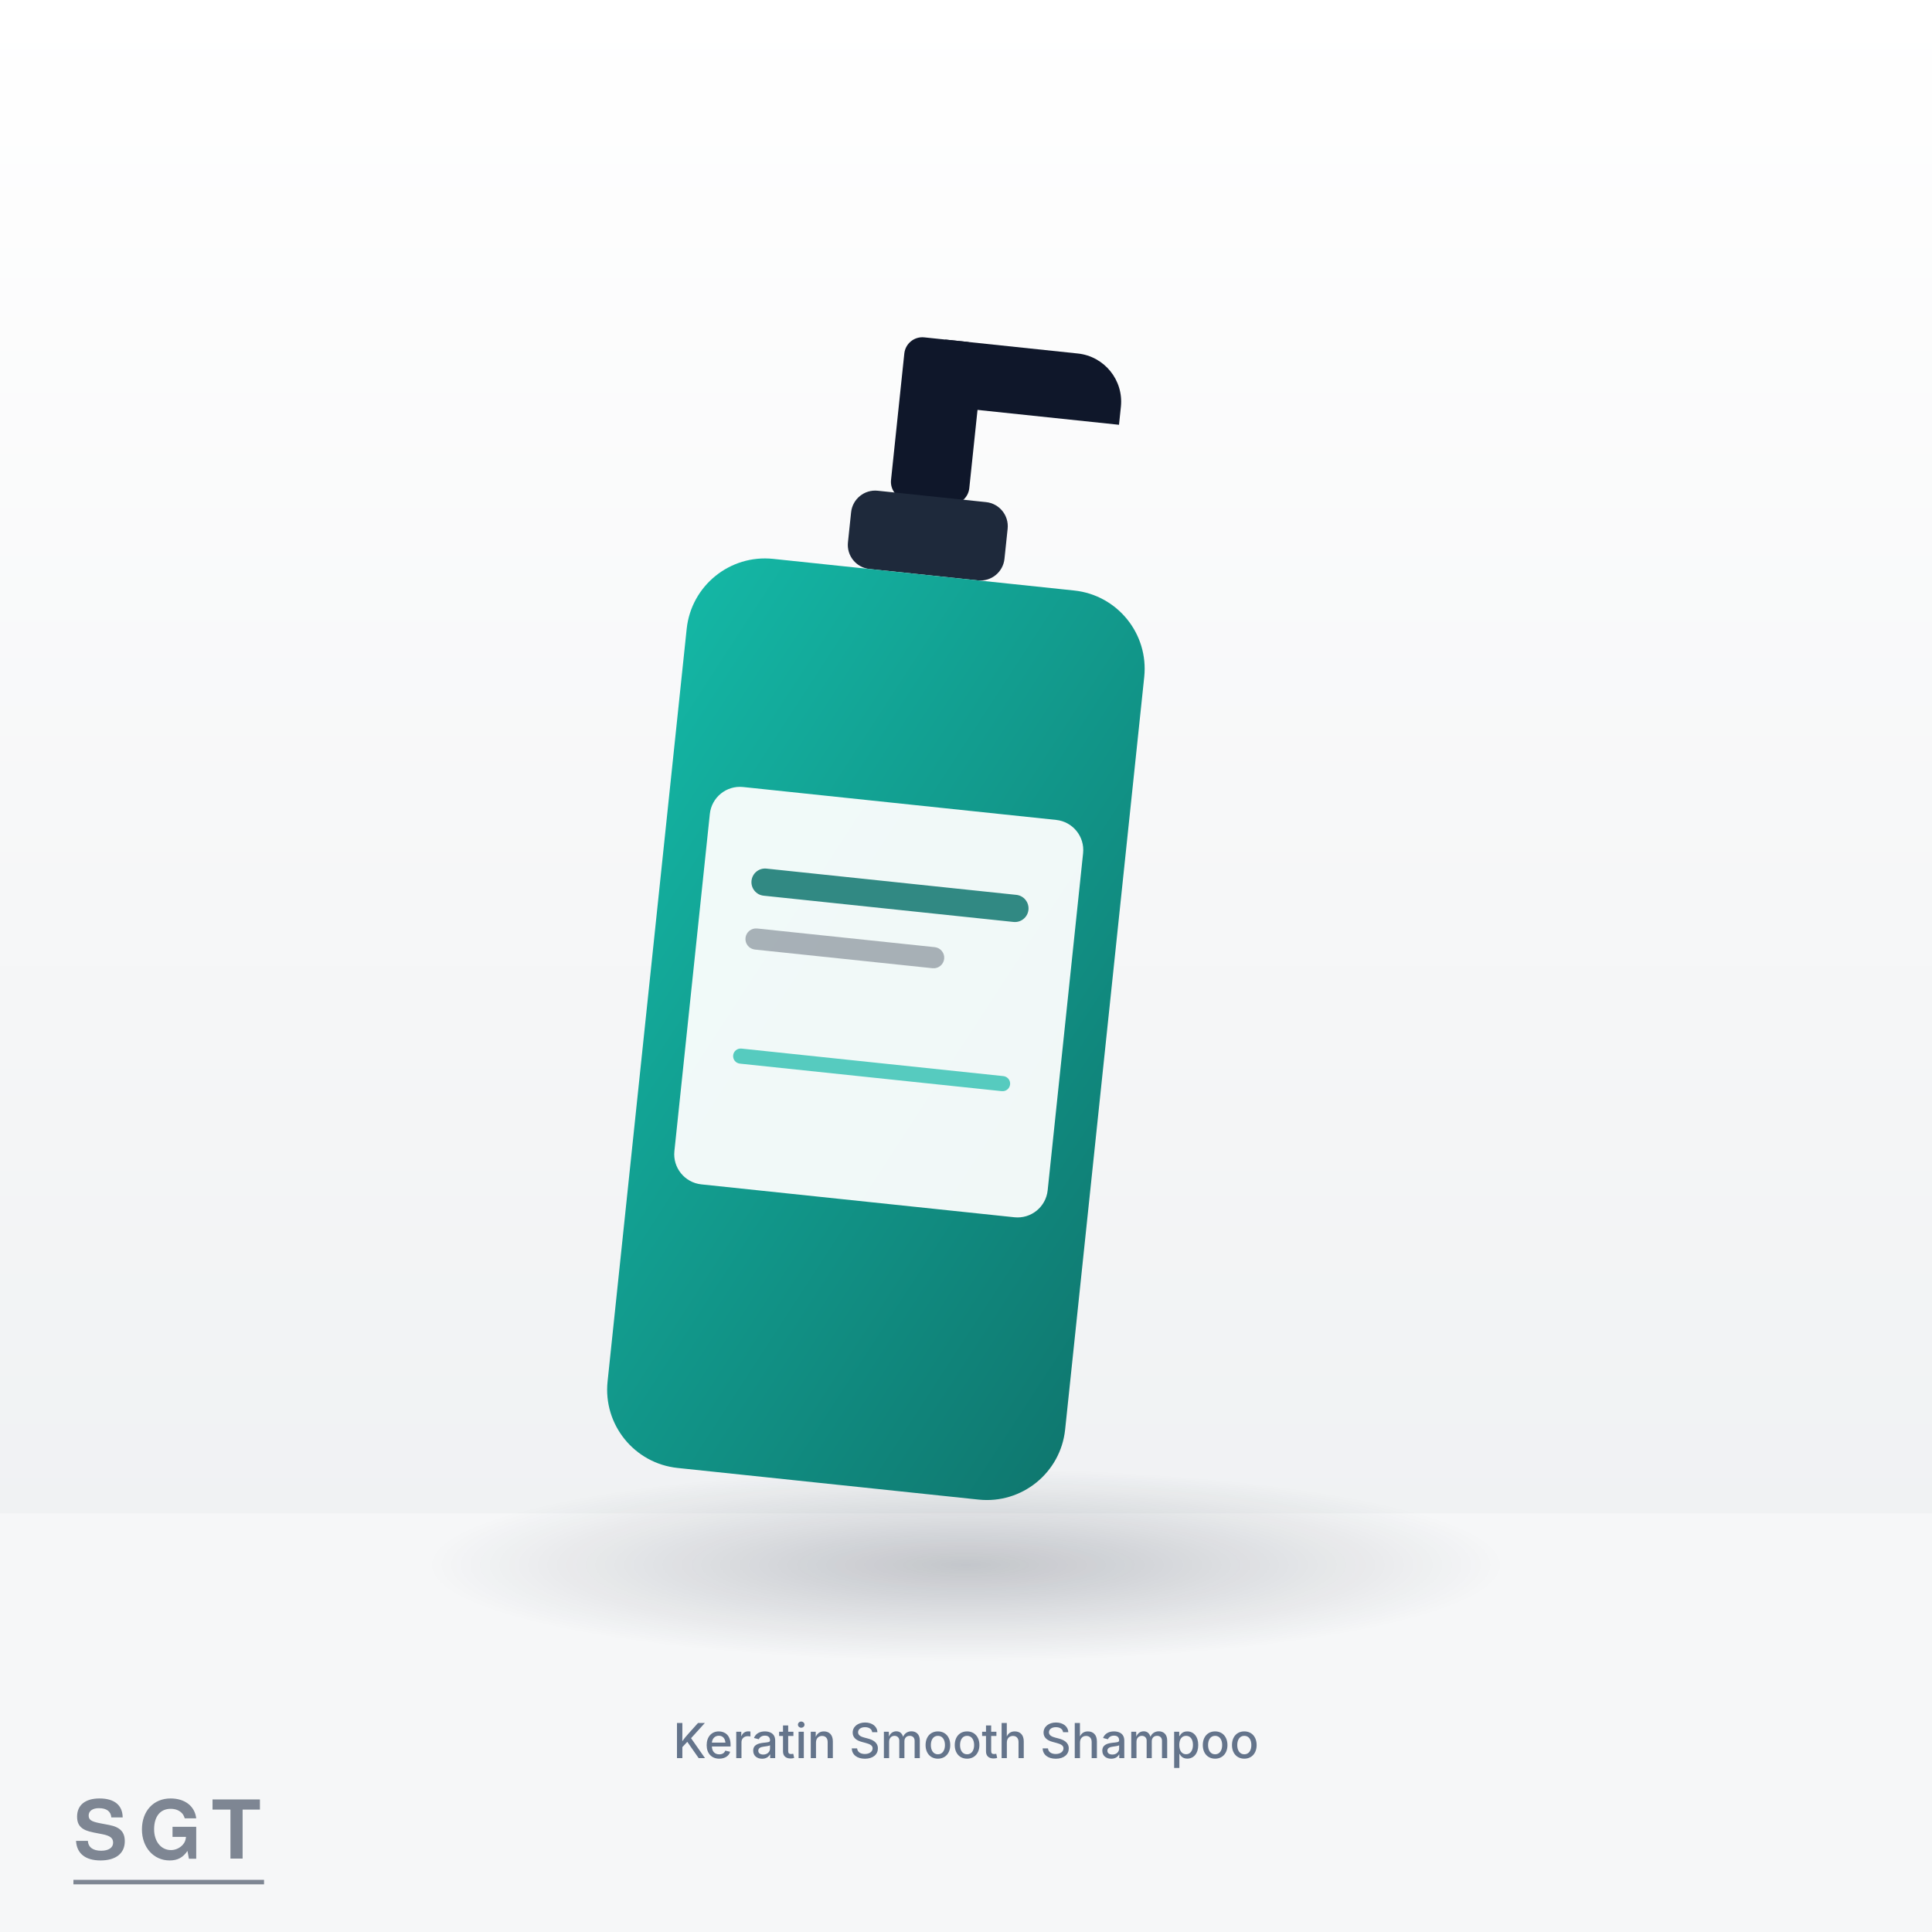
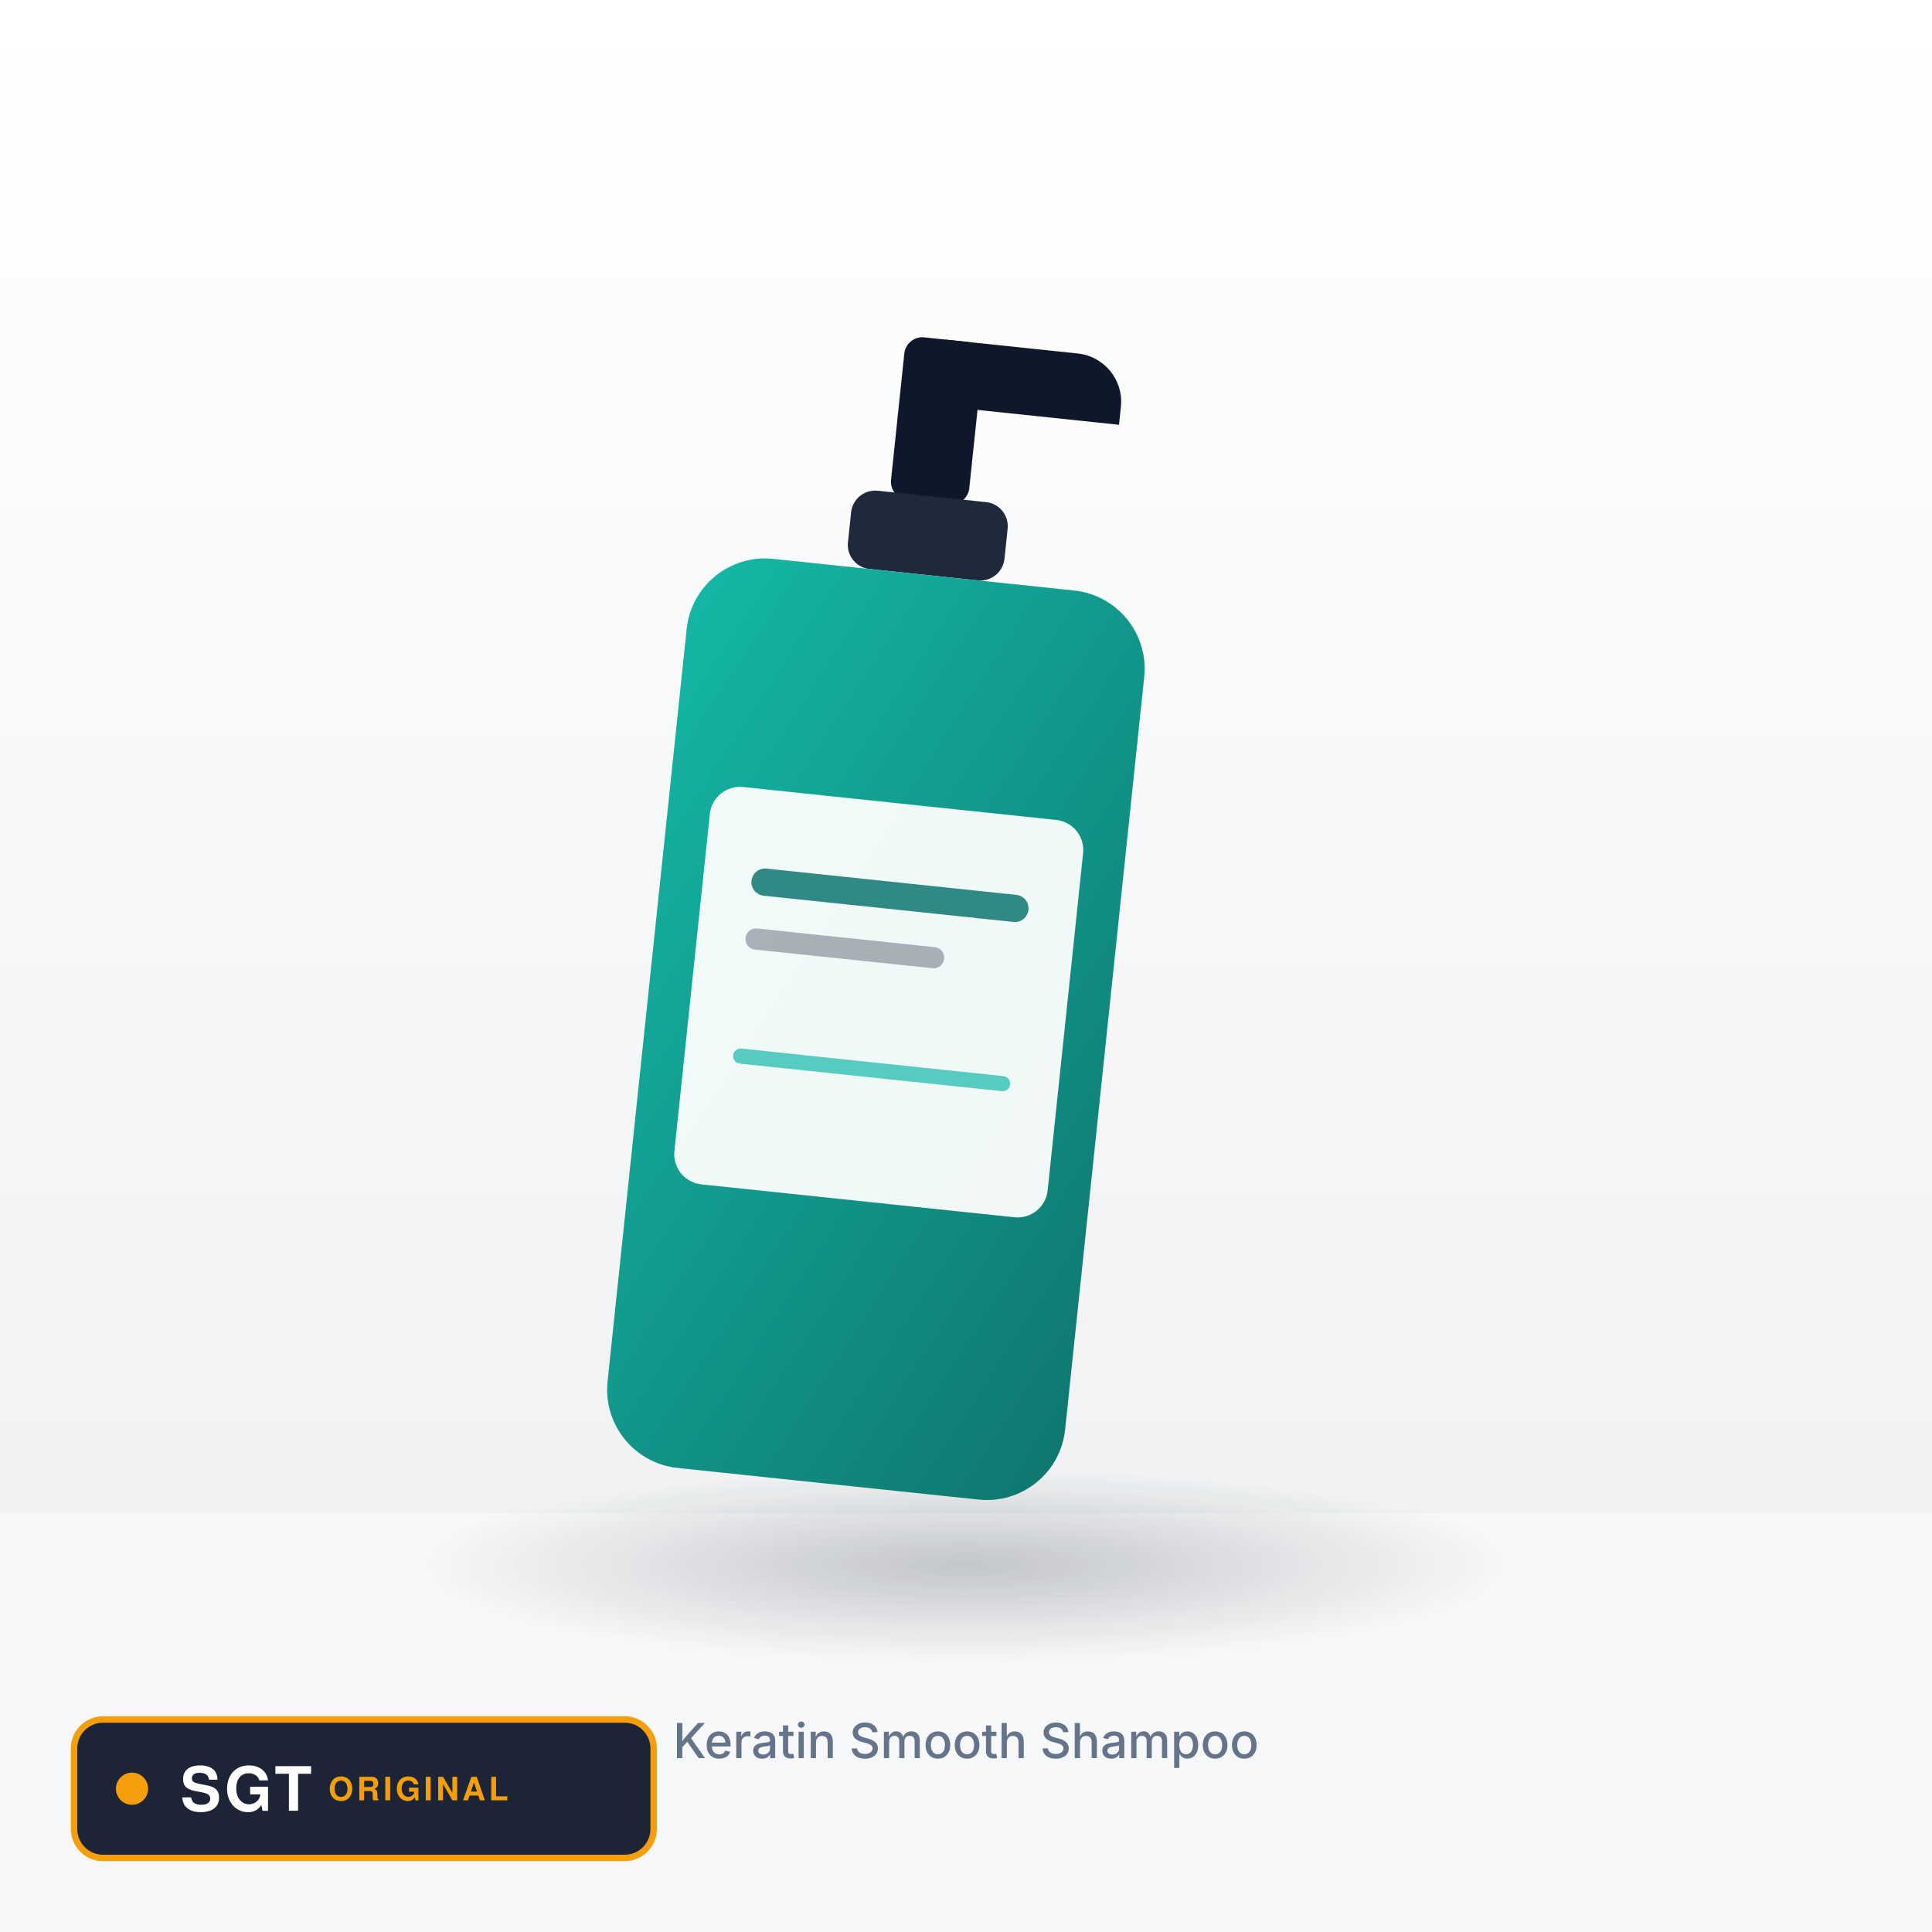
<svg xmlns="http://www.w3.org/2000/svg" viewBox="0 0 600 600" width="600" height="600" role="img" aria-label="Keratin Smooth Shampoo — Hair Care">
  <defs>
    <linearGradient id="bg" x1="0" y1="0" x2="0" y2="1">
      <stop offset="0%" stop-color="#ffffff" />
      <stop offset="100%" stop-color="#eceef0" />
    </linearGradient>
    <linearGradient id="body" x1="0" y1="0" x2="1" y2="1">
      <stop offset="0%" stop-color="#14b8a6" />
      <stop offset="100%" stop-color="#0f766e" />
    </linearGradient>
    <linearGradient id="stroke" x1="0" y1="0" x2="1" y2="1">
      <stop offset="0%" stop-color="#14b8a6" />
      <stop offset="100%" stop-color="#0f766e" />
    </linearGradient>
    <radialGradient id="shadow" cx="50%" cy="50%">
      <stop offset="0%" stop-color="#0f172a" stop-opacity="0.22" />
      <stop offset="100%" stop-color="#0f172a" stop-opacity="0" />
    </radialGradient>
  </defs>
  <rect width="600" height="600" fill="url(#bg)" />
  <rect y="470" width="600" height="130" fill="#f6f7f8" />
  <ellipse cx="300" cy="486" rx="168" ry="30" fill="url(#shadow)" />
  <g transform="translate(310 300) rotate(6) scale(0.94) translate(-300 -300)">
    <rect x="248" y="96" width="26" height="54" rx="6" fill="#0f172a" />
    <path d="M261 96h44a16 16 0 0 1 16 16v6h-60z" fill="#0f172a" />
    <rect x="236" y="148" width="52" height="26" rx="8" fill="#1e293b" />
    <path d="M212 174h100a26 26 0 0 1 26 26v250a26 26 0 0 1-26 26H212a26 26 0 0 1-26-26V200a26 26 0 0 1 26-26z" fill="url(#body)" />
    <rect x="200" y="250" width="124" height="132" rx="10" fill="#ffffff" opacity="0.94" />
    <rect x="216" y="276" width="92" height="9" rx="4.5" fill="#0f766e" opacity="0.85" />
    <rect x="216" y="296" width="66" height="7" rx="3.5" fill="#1e293b" opacity="0.35" />
    <rect x="216" y="336" width="92" height="5" rx="2.5" fill="#14b8a6" opacity="0.7" />
  </g>
  <text x="300" y="546" font-family="ui-sans-serif,system-ui,-apple-system,sans-serif" font-size="15" font-weight="500" fill="#64748b" text-anchor="middle">Keratin Smooth Shampoo</text>
-   <g id="sgt-mark" opacity="0.62">
-     <text x="22.8" y="577.2" fill="#334155" font-family="Helvetica Neue, Helvetica, Arial, sans-serif" font-size="25.2" font-weight="600" letter-spacing="3.53">SGT</text>
-     <rect x="22.8" y="583.8" width="59.2" height="1.4" fill="#334155" />
+   <g id="sgt-brand-tag">
+     <rect x="23" y="534" width="180" height="43" rx="9" fill="#0f172a" fill-opacity="0.94" stroke="#f59e0b" stroke-width="2" />
+     <circle cx="41" cy="555.5" r="5" fill="#f59e0b" />
+     <text x="56" y="562.34" fill="#ffffff" font-family="Helvetica Neue, Helvetica, Arial, sans-serif" font-weight="700" font-size="19" letter-spacing="1.14">SGT</text>
+     <text x="102" y="559.1" fill="#f59e0b" font-family="Helvetica Neue, Helvetica, Arial, sans-serif" font-weight="600" font-size="10" letter-spacing="1.00">ORIGINAL</text>
  </g>
</svg>
